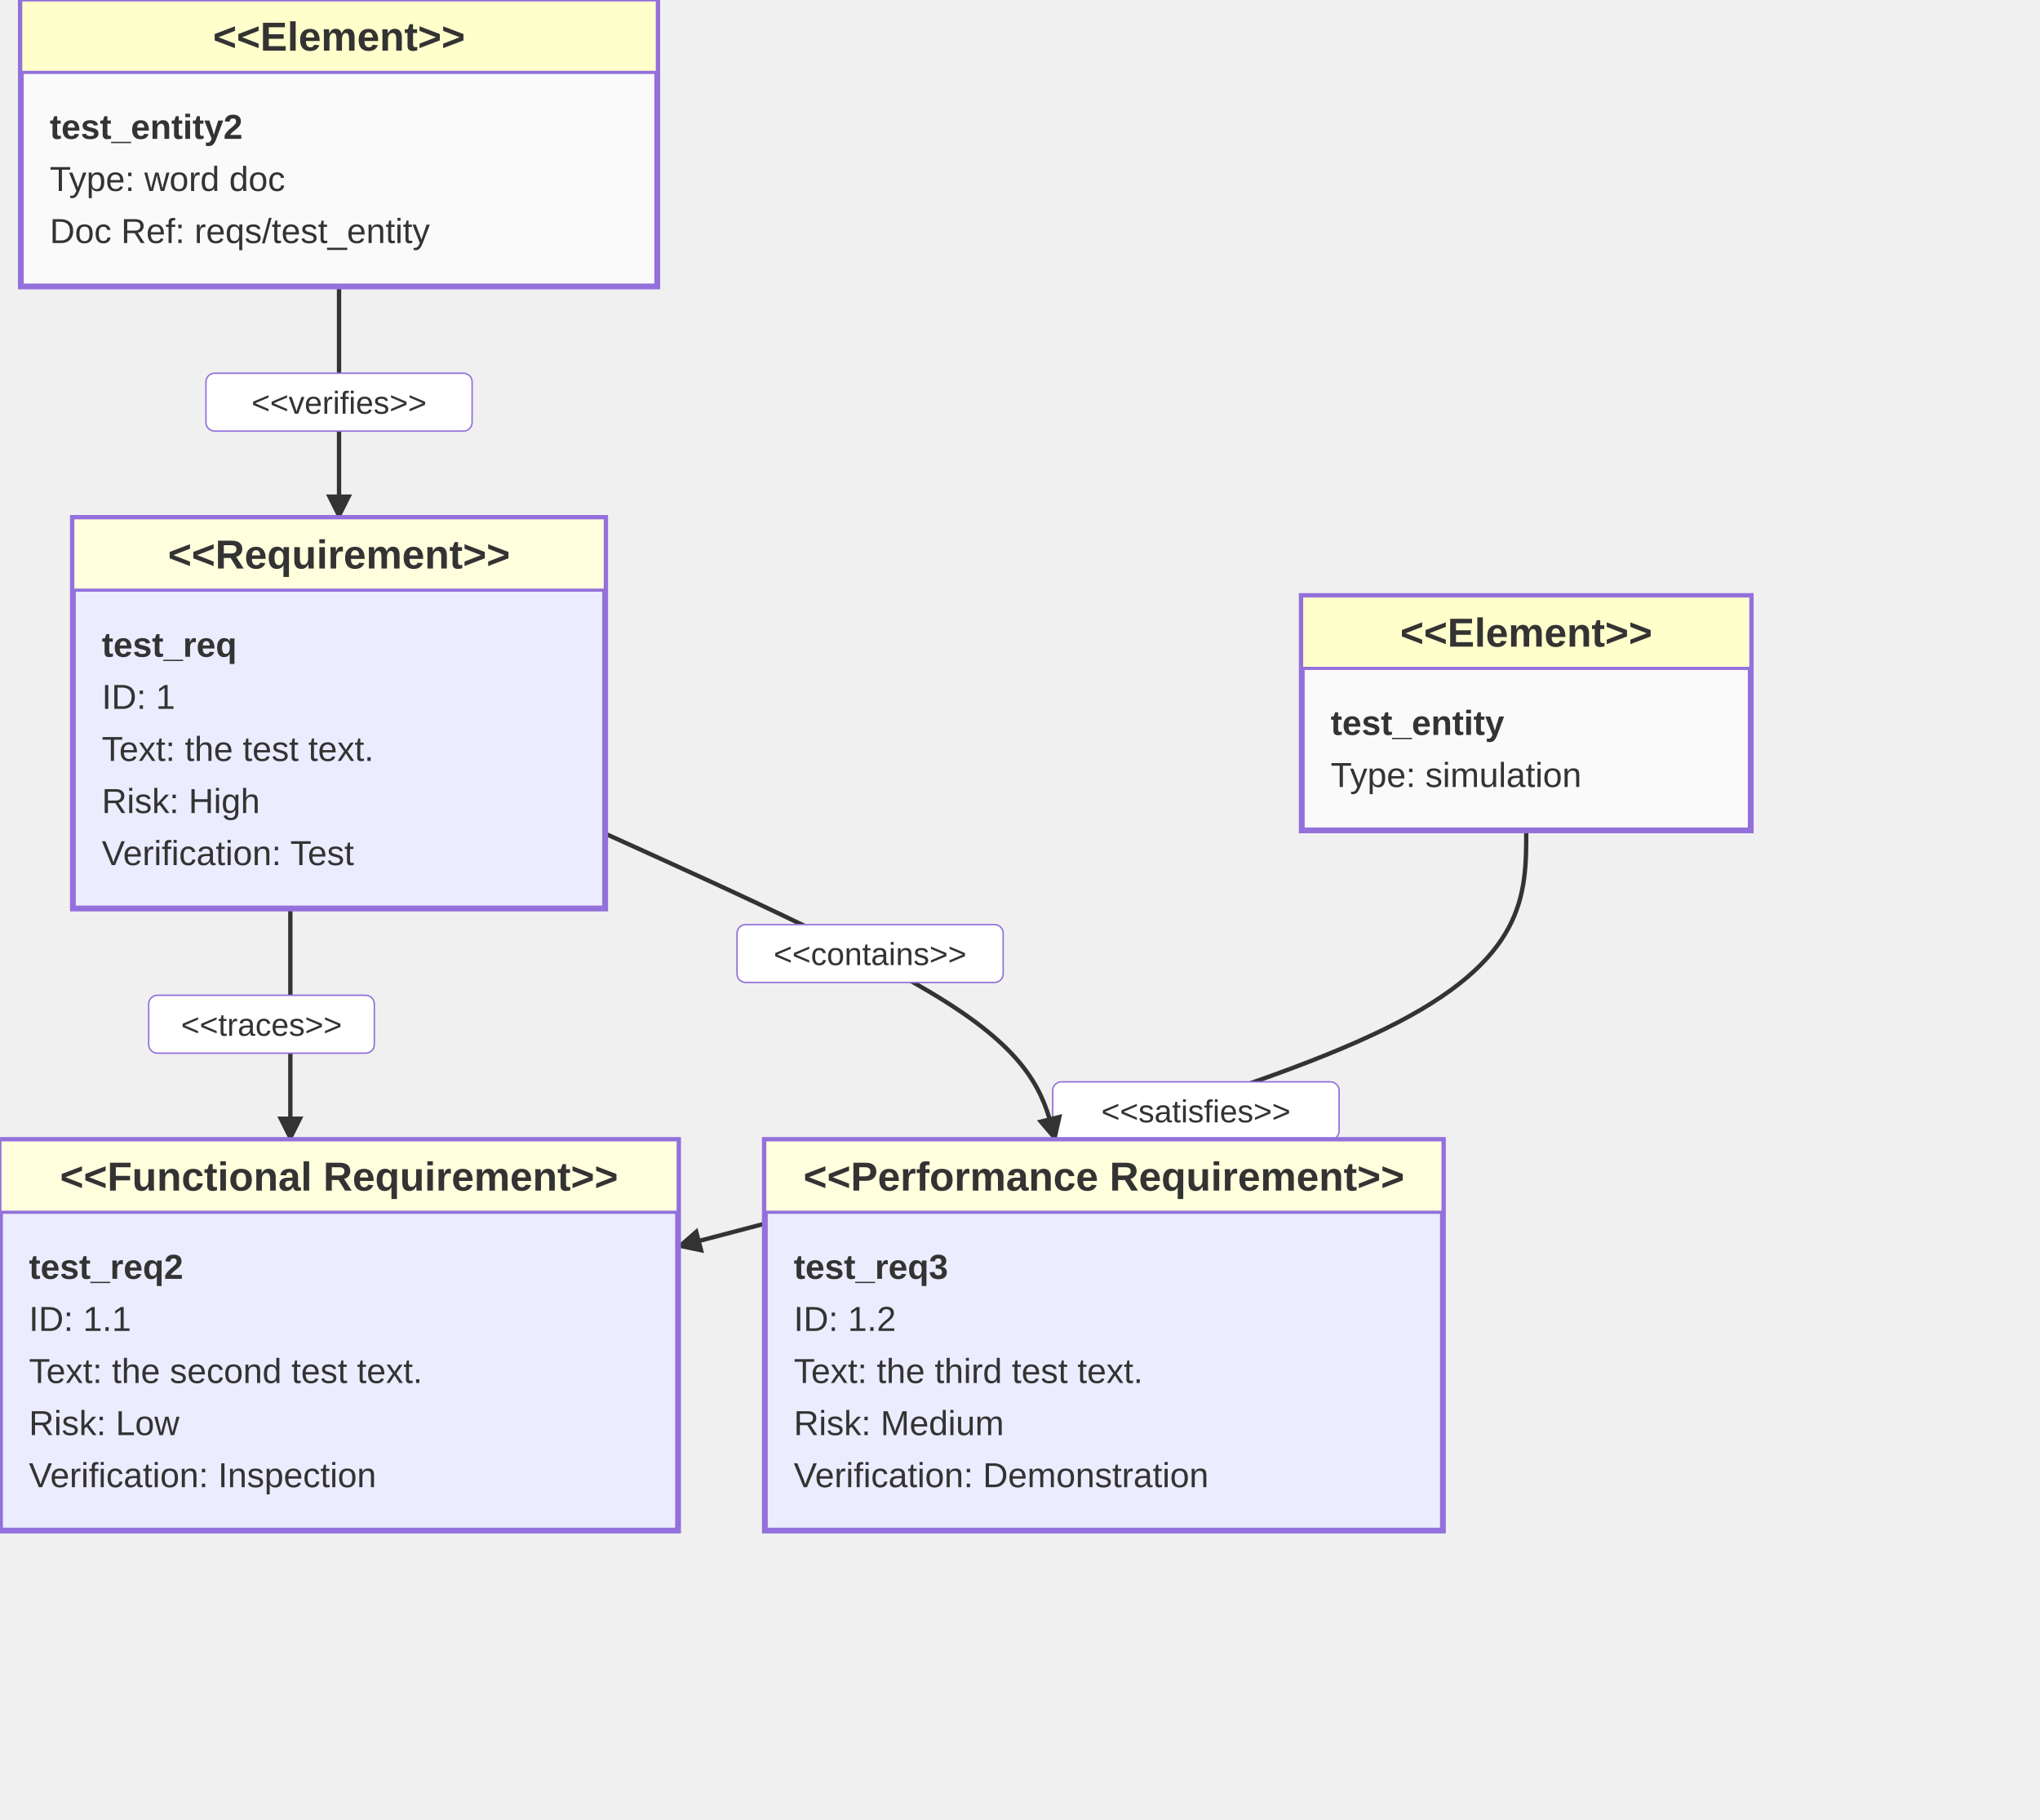
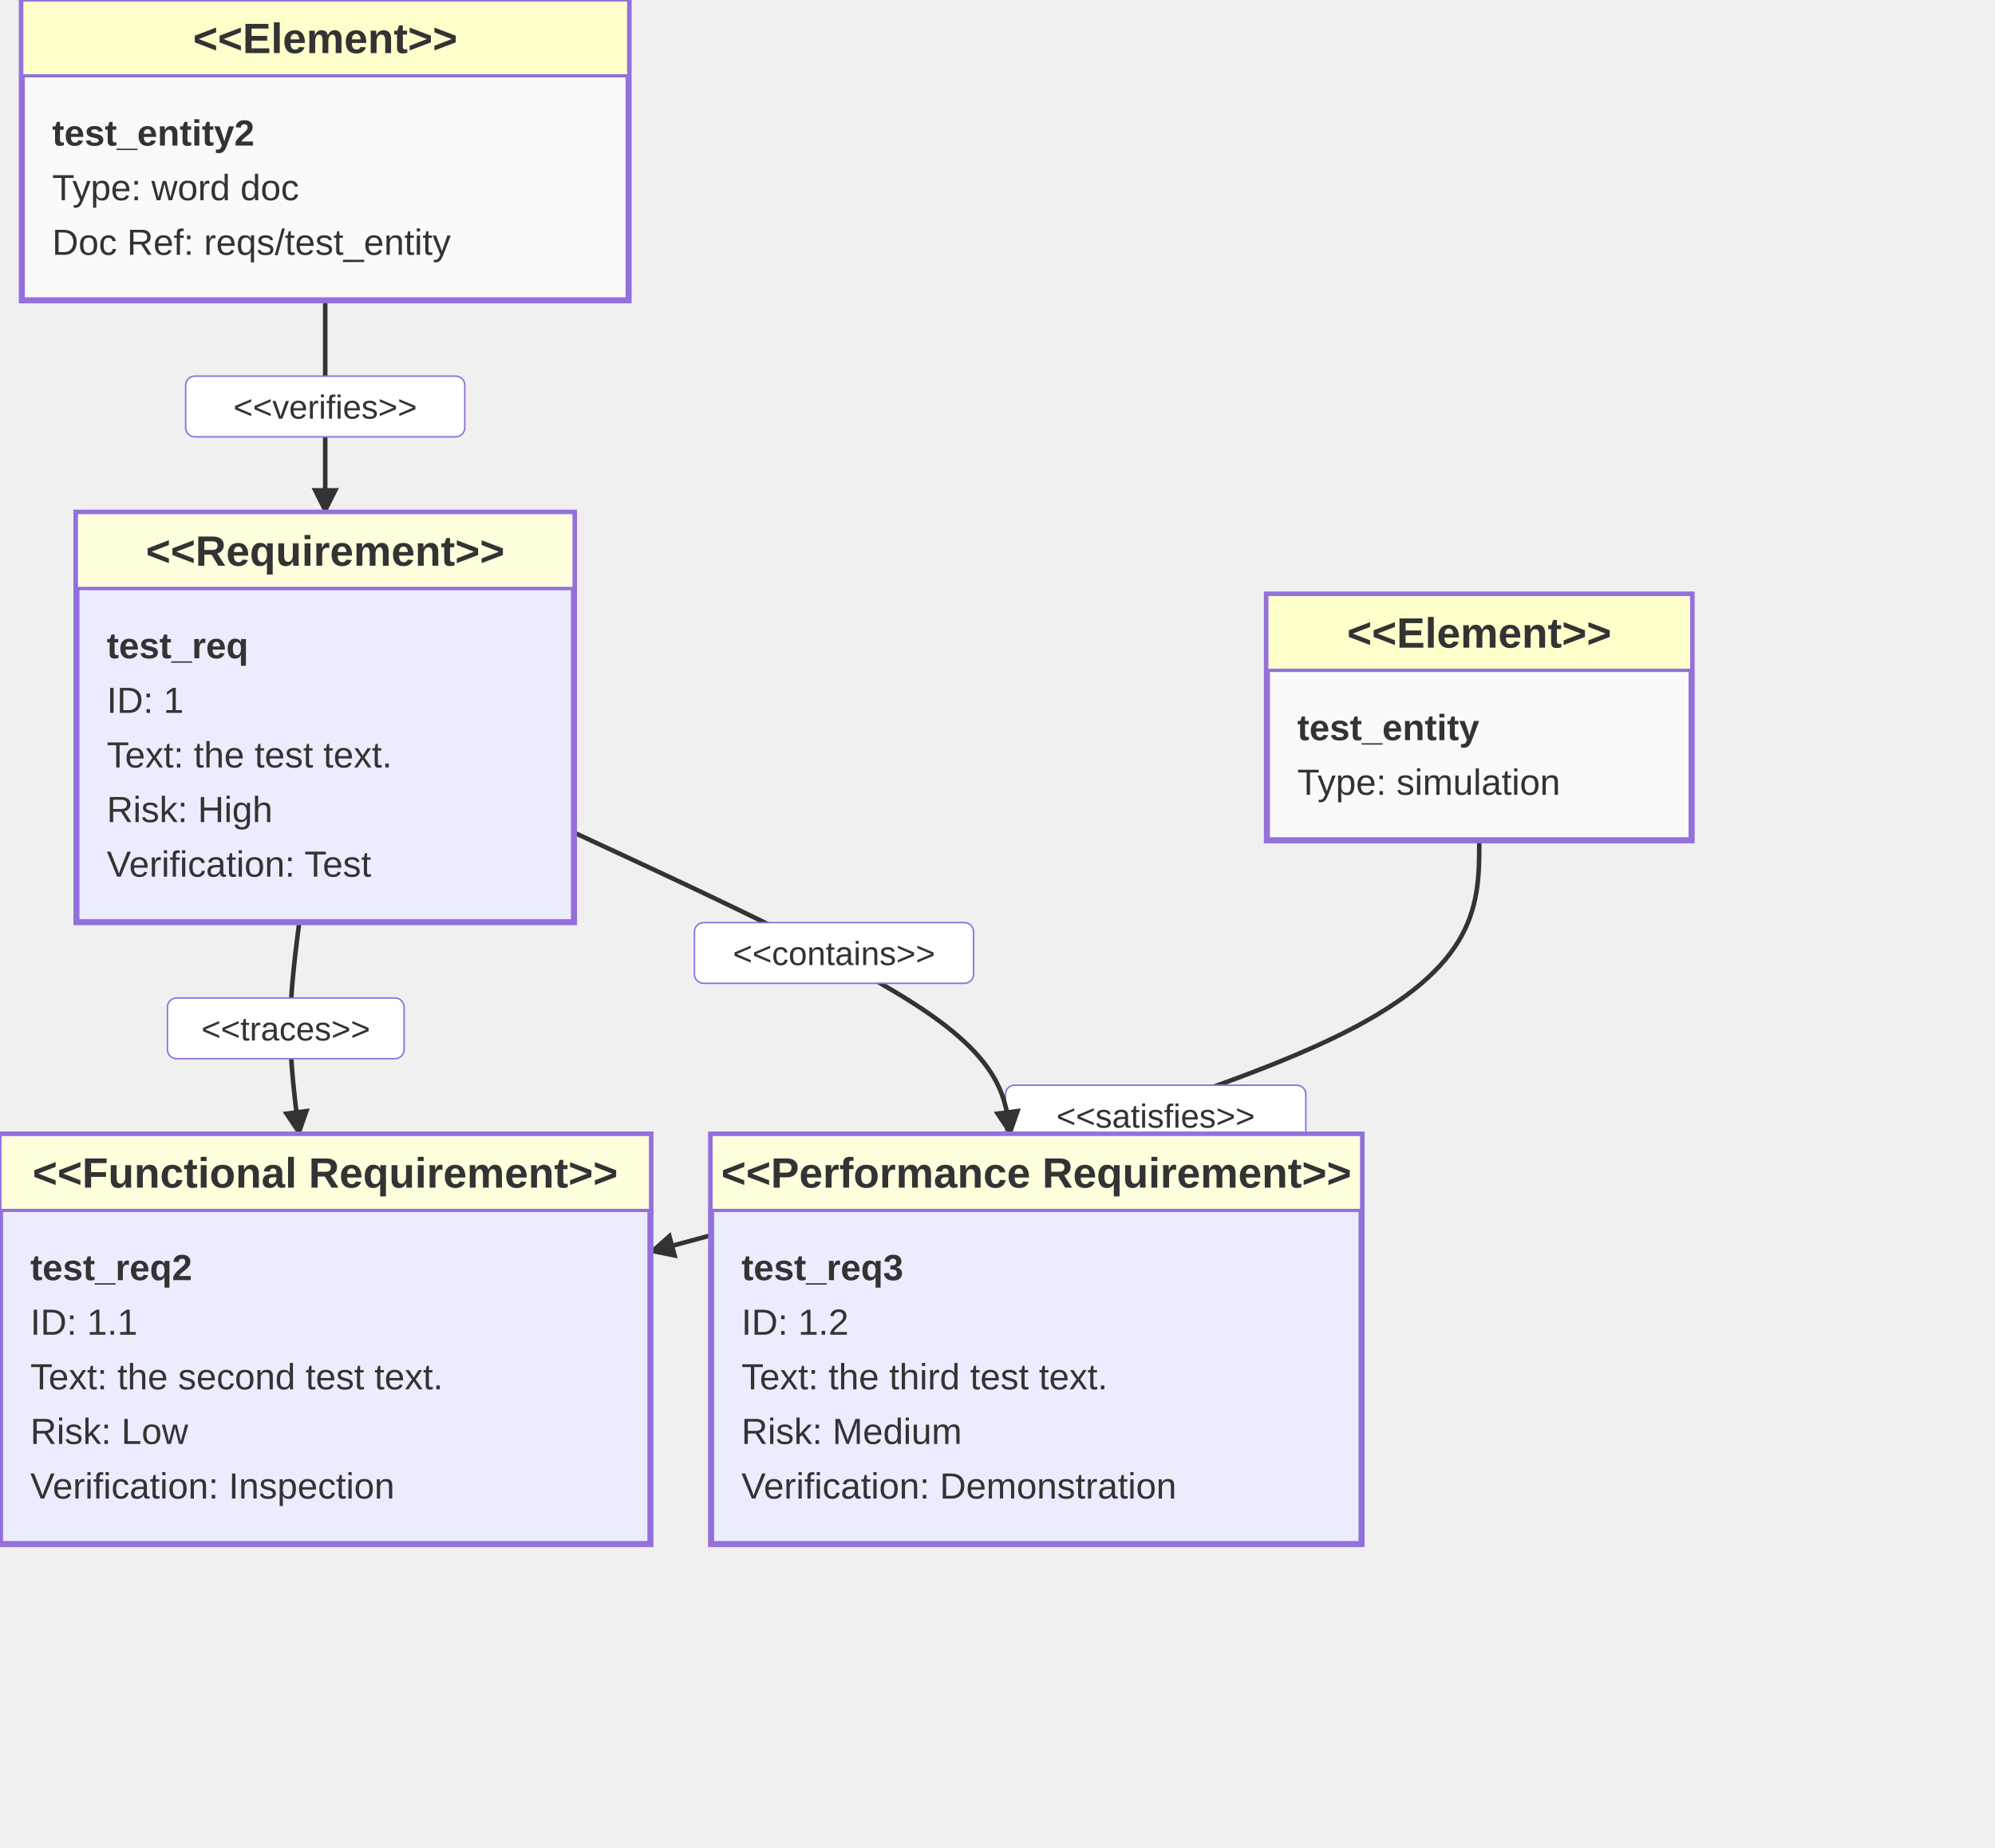
- <svg xmlns="http://www.w3.org/2000/svg" width="705.2" height="629" viewBox="0 0 705.2 629" class="mermaid">
+ <svg xmlns="http://www.w3.org/2000/svg" width="657.6" height="609" viewBox="0 0 657.6 609" class="mermaid">
  <style>

.mermaid {
  font-family: trebuchet ms, verdana, arial, sans-serif;
  font-size: 16px;
}

.node rect,
.node polygon,
.node circle,
.node ellipse,
.node path {
  fill: #ECECFF;
  stroke: #9370DB;
  stroke-width: 1px;
}

.node line {
  stroke: #9370DB;
  stroke-width: 1px;
}

.node .label {
  fill: #333333;
}

.node text {
  fill: #333333;
  font-family: trebuchet ms, verdana, arial, sans-serif;
  font-size: 16px;
}

.edge-path {
  fill: none;
  stroke: #333333;
  stroke-width: 1px;
}

.edge-label {
  fill: #333333;
  font-family: trebuchet ms, verdana, arial, sans-serif;
}

.edge-label-bg {
  fill: rgba(232, 232, 232, 0.8);
}

.subgraph {
  fill: #ffffde;
  stroke: #aaaa33;
  stroke-width: 1px;
}

.subgraph-title {
  fill: #333333;
  font-weight: bold;
}

.cluster rect {
  fill: #ffffde;
  stroke: #aaaa33;
  stroke-width: 1px;
  rx: 5px;
  ry: 5px;
}

.cluster-label {
  fill: #333333;
  font-family: trebuchet ms, verdana, arial, sans-serif;
  font-size: 16px;
  font-weight: bold;
}

marker path {
  fill: #333333;
  stroke: #333333;
}


.requirement-box {
  fill: #ECECFF;
  stroke: #9370DB;
}

.requirement-header {
  fill: #ffffde;
  stroke: #9370DB;
}

.requirement-type {
  fill: #333333;
  font-weight: bold;
}

.requirement-name {
  fill: #333333;
}

.requirement-attr {
  fill: #333333;
}

.element-box {
  fill: #fafafa;
  stroke: #9370DB;
}

.element-header {
  fill: #FFFFCC;
  stroke: #9370DB;
}

.element-type {
  fill: #333333;
  font-weight: bold;
}

.element-name {
  fill: #333333;
}

.element-attr {
  fill: #333333;
}

.divider {
  stroke: #9370DB;
}

.relationship-line {
  fill: none;
  stroke: #333333;
  stroke-width: 1.5;
}

.relationship-label {
  fill: #333333;
}

.relationship-label-bg {
  fill: #ffffff;
  stroke: #9370DB;
  stroke-width: 0.5;
}

.marker {
  fill: #333333;
  stroke: none;
}

  </style>
  <defs>
    <marker id="requirement-arrow" viewBox="0 0 10 10" refX="9" refY="5" markerWidth="6" markerHeight="6" orient="auto">
      <path d="M0,0 L10,5 L0,10 z" class="marker" />
    </marker>
    <marker id="requirement-contains" viewBox="0 0 20 20" refX="18" refY="10" markerWidth="10" markerHeight="10" orient="auto">
      <path d="M0,10 L10,0 L20,10 L10,20 z" class="marker" />
    </marker>
  </defs>
  <g class="root">
    <g class="clusters">

    </g>
    <g class="edgePaths">

    </g>
    <g class="edgeLabels">

    </g>
    <g class="nodes">

    </g>
    <g class="relationship">
-       <path d="M 527.60 287.00 C 527.60 309.33, 527.60 331.67, 478.73 355.63 C 429.87 379.60, 332.13 405.20, 234.40 430.80" class="relationship-line" marker-end="url(#requirement-arrow)" />
-       <rect x="363.907" y="373.912" width="99" height="20" rx="3" ry="3" class="relationship-label-bg" />
-       <text x="413.407" y="387.912" class="relationship-label" font-size="11" text-anchor="middle">&lt;&lt;satisfies&gt;&gt;</text>
-     </g>
-     <g class="relationship">
-       <path d="M 100.37 314.00 L 100.37 394.00" class="relationship-line" marker-end="url(#requirement-arrow)" />
-       <rect x="51.4" y="344" width="78" height="20" rx="3" ry="3" class="relationship-label-bg" />
-       <text x="90.4" y="358" class="relationship-label" font-size="11" text-anchor="middle">&lt;&lt;traces&gt;&gt;</text>
-     </g>
-     <g class="relationship">
-       <path d="M 209.20 288.12 C 257.73 310.08, 306.27 332.04, 332.20 349.69 C 358.12 367.33, 361.45 380.67, 364.77 394.00" class="relationship-line" marker-end="url(#requirement-arrow)" />
-       <rect x="254.779" y="319.559" width="92" height="20" rx="3" ry="3" class="relationship-label-bg" />
-       <text x="300.779" y="333.559" class="relationship-label" text-anchor="middle" font-size="11">&lt;&lt;contains&gt;&gt;</text>
-     </g>
-     <g class="relationship">
-       <path d="M 117.20 99.00 C 117.20 112.33, 117.20 125.67, 117.20 139.00 C 117.20 152.33, 117.20 165.67, 117.20 179.00" class="relationship-line" marker-end="url(#requirement-arrow)" />
-       <rect x="71.2" y="129" width="92" height="20" rx="3" ry="3" class="relationship-label-bg" />
-       <text x="117.2" y="143" class="relationship-label" font-size="11" text-anchor="middle">&lt;&lt;verifies&gt;&gt;</text>
+       <path d="M 487.60 277.00 C 487.60 297.67, 487.60 318.33, 442.07 340.94 C 396.53 363.54, 305.47 388.08, 214.40 412.61" class="relationship-line" marker-end="url(#requirement-arrow)" />
+       <rect x="331.432" y="357.742" width="99" height="20" rx="3" ry="3" class="relationship-label-bg" />
+       <text x="380.932" y="371.742" class="relationship-label" font-size="11" text-anchor="middle">&lt;&lt;satisfies&gt;&gt;</text>
+     </g>
+     <g class="relationship">
+       <path d="M 98.64 304.00 C 97.16 315.67, 95.68 327.33, 95.68 339.00 C 95.68 350.67, 97.16 362.33, 98.64 374.00" class="relationship-line" marker-end="url(#requirement-arrow)" />
+       <rect x="55.2" y="329" width="78" height="20" rx="3" ry="3" class="relationship-label-bg" />
+       <text x="94.2" y="343" class="relationship-label" text-anchor="middle" font-size="11">&lt;&lt;traces&gt;&gt;</text>
+     </g>
+     <g class="relationship">
+       <path d="M 189.20 274.46 C 235.67 295.98, 282.13 317.49, 306.11 334.08 C 330.08 350.67, 331.56 362.33, 333.04 374.00" class="relationship-line" marker-end="url(#requirement-arrow)" />
+       <rect x="228.908" y="304.143" width="92" height="20" rx="3" ry="3" class="relationship-label-bg" />
+       <text x="274.908" y="318.143" class="relationship-label" text-anchor="middle" font-size="11">&lt;&lt;contains&gt;&gt;</text>
+     </g>
+     <g class="relationship">
+       <path d="M 107.20 99.00 C 107.20 110.67, 107.20 122.33, 107.20 134.00 C 107.20 145.67, 107.20 157.33, 107.20 169.00" class="relationship-line" marker-end="url(#requirement-arrow)" />
+       <rect x="61.2" y="124" width="92" height="20" rx="3" ry="3" class="relationship-label-bg" />
+       <text x="107.2" y="138" class="relationship-label" text-anchor="middle" font-size="11">&lt;&lt;verifies&gt;&gt;</text>
    </g>
    <g class="requirement-node" id="test_req">
-       <rect x="25.2" y="179" width="184" height="135" rx="0" ry="0" class="requirement-box" stroke-width="2" />
-       <rect x="25.2" y="179" width="184" height="25" rx="0" ry="0" class="requirement-header" />
-       <line x1="25.2" y1="204" x2="209.2" y2="204" class="divider" stroke-width="1" />
-       <text x="117.2" y="196.5" class="requirement-type" font-size="14" text-anchor="middle">&lt;&lt;Requirement&gt;&gt;</text>
-       <text x="35.2" y="227" class="requirement-name" text-anchor="start" font-size="12" font-weight="bold">test_req</text>
-       <text x="35.2" y="245" class="requirement-attr" text-anchor="start" font-size="12">ID: 1</text>
-       <text x="35.2" y="263" class="requirement-attr" font-size="12" text-anchor="start">Text: the test text.</text>
-       <text x="35.2" y="281" class="requirement-attr" font-size="12" text-anchor="start">Risk: High</text>
-       <text x="35.2" y="299" class="requirement-attr" font-size="12" text-anchor="start">Verification: Test</text>
+       <rect x="25.2" y="169" width="164" height="135" rx="0" ry="0" class="requirement-box" stroke-width="2" />
+       <rect x="25.2" y="169" width="164" height="25" rx="0" ry="0" class="requirement-header" />
+       <line x1="25.2" y1="194" x2="189.2" y2="194" class="divider" stroke-width="1" />
+       <text x="107.2" y="186.5" class="requirement-type" font-size="14" text-anchor="middle">&lt;&lt;Requirement&gt;&gt;</text>
+       <text x="35.2" y="217" class="requirement-name" font-size="12" text-anchor="start" font-weight="bold">test_req</text>
+       <text x="35.2" y="235" class="requirement-attr" text-anchor="start" font-size="12">ID: 1</text>
+       <text x="35.2" y="253" class="requirement-attr" text-anchor="start" font-size="12">Text: the test text.</text>
+       <text x="35.2" y="271" class="requirement-attr" text-anchor="start" font-size="12">Risk: High</text>
+       <text x="35.2" y="289" class="requirement-attr" font-size="12" text-anchor="start">Verification: Test</text>
    </g>
    <g class="requirement-node" id="test_req3">
-       <rect x="264.4" y="394" width="234.4" height="135" rx="0" ry="0" class="requirement-box" stroke-width="2" />
-       <rect x="264.4" y="394" width="234.4" height="25" rx="0" ry="0" class="requirement-header" />
-       <line x1="264.4" y1="419" x2="498.8" y2="419" class="divider" stroke-width="1" />
-       <text x="381.6" y="411.5" class="requirement-type" font-size="14" text-anchor="middle">&lt;&lt;Performance Requirement&gt;&gt;</text>
-       <text x="274.4" y="442" class="requirement-name" text-anchor="start" font-size="12" font-weight="bold">test_req3</text>
-       <text x="274.4" y="460" class="requirement-attr" font-size="12" text-anchor="start">ID: 1.2</text>
-       <text x="274.4" y="478" class="requirement-attr" font-size="12" text-anchor="start">Text: the third test text.</text>
-       <text x="274.4" y="496" class="requirement-attr" text-anchor="start" font-size="12">Risk: Medium</text>
-       <text x="274.4" y="514" class="requirement-attr" font-size="12" text-anchor="start">Verification: Demonstration</text>
+       <rect x="234.4" y="374" width="214.4" height="135" rx="0" ry="0" class="requirement-box" stroke-width="2" />
+       <rect x="234.4" y="374" width="214.4" height="25" rx="0" ry="0" class="requirement-header" />
+       <line x1="234.4" y1="399" x2="448.8" y2="399" class="divider" stroke-width="1" />
+       <text x="341.6" y="391.5" class="requirement-type" font-size="14" text-anchor="middle">&lt;&lt;Performance Requirement&gt;&gt;</text>
+       <text x="244.4" y="422" class="requirement-name" font-weight="bold" font-size="12" text-anchor="start">test_req3</text>
+       <text x="244.4" y="440" class="requirement-attr" text-anchor="start" font-size="12">ID: 1.2</text>
+       <text x="244.4" y="458" class="requirement-attr" text-anchor="start" font-size="12">Text: the third test text.</text>
+       <text x="244.4" y="476" class="requirement-attr" text-anchor="start" font-size="12">Risk: Medium</text>
+       <text x="244.4" y="494" class="requirement-attr" font-size="12" text-anchor="start">Verification: Demonstration</text>
    </g>
    <g class="requirement-node" id="test_req2">
-       <rect x="0" y="394" width="234.4" height="135" rx="0" ry="0" class="requirement-box" stroke-width="2" />
-       <rect x="0" y="394" width="234.4" height="25" rx="0" ry="0" class="requirement-header" />
-       <line x1="0" y1="419" x2="234.4" y2="419" class="divider" stroke-width="1" />
-       <text x="117.2" y="411.5" class="requirement-type" font-size="14" text-anchor="middle">&lt;&lt;Functional Requirement&gt;&gt;</text>
-       <text x="10" y="442" class="requirement-name" text-anchor="start" font-size="12" font-weight="bold">test_req2</text>
-       <text x="10" y="460" class="requirement-attr" font-size="12" text-anchor="start">ID: 1.1</text>
-       <text x="10" y="478" class="requirement-attr" font-size="12" text-anchor="start">Text: the second test text.</text>
-       <text x="10" y="496" class="requirement-attr" font-size="12" text-anchor="start">Risk: Low</text>
-       <text x="10" y="514" class="requirement-attr" text-anchor="start" font-size="12">Verification: Inspection</text>
+       <rect x="0" y="374" width="214.4" height="135" rx="0" ry="0" class="requirement-box" stroke-width="2" />
+       <rect x="0" y="374" width="214.4" height="25" rx="0" ry="0" class="requirement-header" />
+       <line x1="0" y1="399" x2="214.4" y2="399" class="divider" stroke-width="1" />
+       <text x="107.2" y="391.5" class="requirement-type" font-size="14" text-anchor="middle">&lt;&lt;Functional Requirement&gt;&gt;</text>
+       <text x="10" y="422" class="requirement-name" text-anchor="start" font-weight="bold" font-size="12">test_req2</text>
+       <text x="10" y="440" class="requirement-attr" text-anchor="start" font-size="12">ID: 1.1</text>
+       <text x="10" y="458" class="requirement-attr" font-size="12" text-anchor="start">Text: the second test text.</text>
+       <text x="10" y="476" class="requirement-attr" font-size="12" text-anchor="start">Risk: Low</text>
+       <text x="10" y="494" class="requirement-attr" text-anchor="start" font-size="12">Verification: Inspection</text>
+     </g>
+     <g class="element-node" id="test_entity2">
+       <rect x="7.2" y="0" width="200" height="99" rx="0" ry="0" class="element-box" stroke-width="2" />
+       <rect x="7.2" y="0" width="200" height="25" rx="0" ry="0" class="element-header" />
+       <line x1="7.2" y1="25" x2="207.2" y2="25" class="divider" stroke-width="1" />
+       <text x="107.2" y="17.5" class="element-type" text-anchor="middle" font-size="14">&lt;&lt;Element&gt;&gt;</text>
+       <text x="17.2" y="48" class="element-name" text-anchor="start" font-weight="bold" font-size="12">test_entity2</text>
+       <text x="17.2" y="66" class="element-attr" text-anchor="start" font-size="12">Type: word doc</text>
+       <text x="17.2" y="84" class="element-attr" font-size="12" text-anchor="start">Doc Ref: reqs/test_entity</text>
    </g>
    <g class="element-node" id="test_entity">
-       <rect x="450" y="206" width="155.2" height="81" rx="0" ry="0" class="element-box" stroke-width="2" />
-       <rect x="450" y="206" width="155.2" height="25" rx="0" ry="0" class="element-header" />
-       <line x1="450" y1="231" x2="605.2" y2="231" class="divider" stroke-width="1" />
-       <text x="527.6" y="223.5" class="element-type" text-anchor="middle" font-size="14">&lt;&lt;Element&gt;&gt;</text>
-       <text x="460" y="254" class="element-name" font-weight="bold" font-size="12" text-anchor="start">test_entity</text>
-       <text x="460" y="272" class="element-attr" font-size="12" text-anchor="start">Type: simulation</text>
-     </g>
-     <g class="element-node" id="test_entity2">
-       <rect x="7.2" y="0" width="220" height="99" rx="0" ry="0" class="element-box" stroke-width="2" />
-       <rect x="7.2" y="0" width="220" height="25" rx="0" ry="0" class="element-header" />
-       <line x1="7.2" y1="25" x2="227.2" y2="25" class="divider" stroke-width="1" />
-       <text x="117.2" y="17.5" class="element-type" font-size="14" text-anchor="middle">&lt;&lt;Element&gt;&gt;</text>
-       <text x="17.2" y="48" class="element-name" font-weight="bold" text-anchor="start" font-size="12">test_entity2</text>
-       <text x="17.2" y="66" class="element-attr" font-size="12" text-anchor="start">Type: word doc</text>
-       <text x="17.2" y="84" class="element-attr" font-size="12" text-anchor="start">Doc Ref: reqs/test_entity</text>
+       <rect x="417.6" y="196" width="140" height="81" rx="0" ry="0" class="element-box" stroke-width="2" />
+       <rect x="417.6" y="196" width="140" height="25" rx="0" ry="0" class="element-header" />
+       <line x1="417.6" y1="221" x2="557.6" y2="221" class="divider" stroke-width="1" />
+       <text x="487.6" y="213.5" class="element-type" text-anchor="middle" font-size="14">&lt;&lt;Element&gt;&gt;</text>
+       <text x="427.6" y="244" class="element-name" text-anchor="start" font-size="12" font-weight="bold">test_entity</text>
+       <text x="427.6" y="262" class="element-attr" text-anchor="start" font-size="12">Type: simulation</text>
    </g>
  </g>
</svg>
